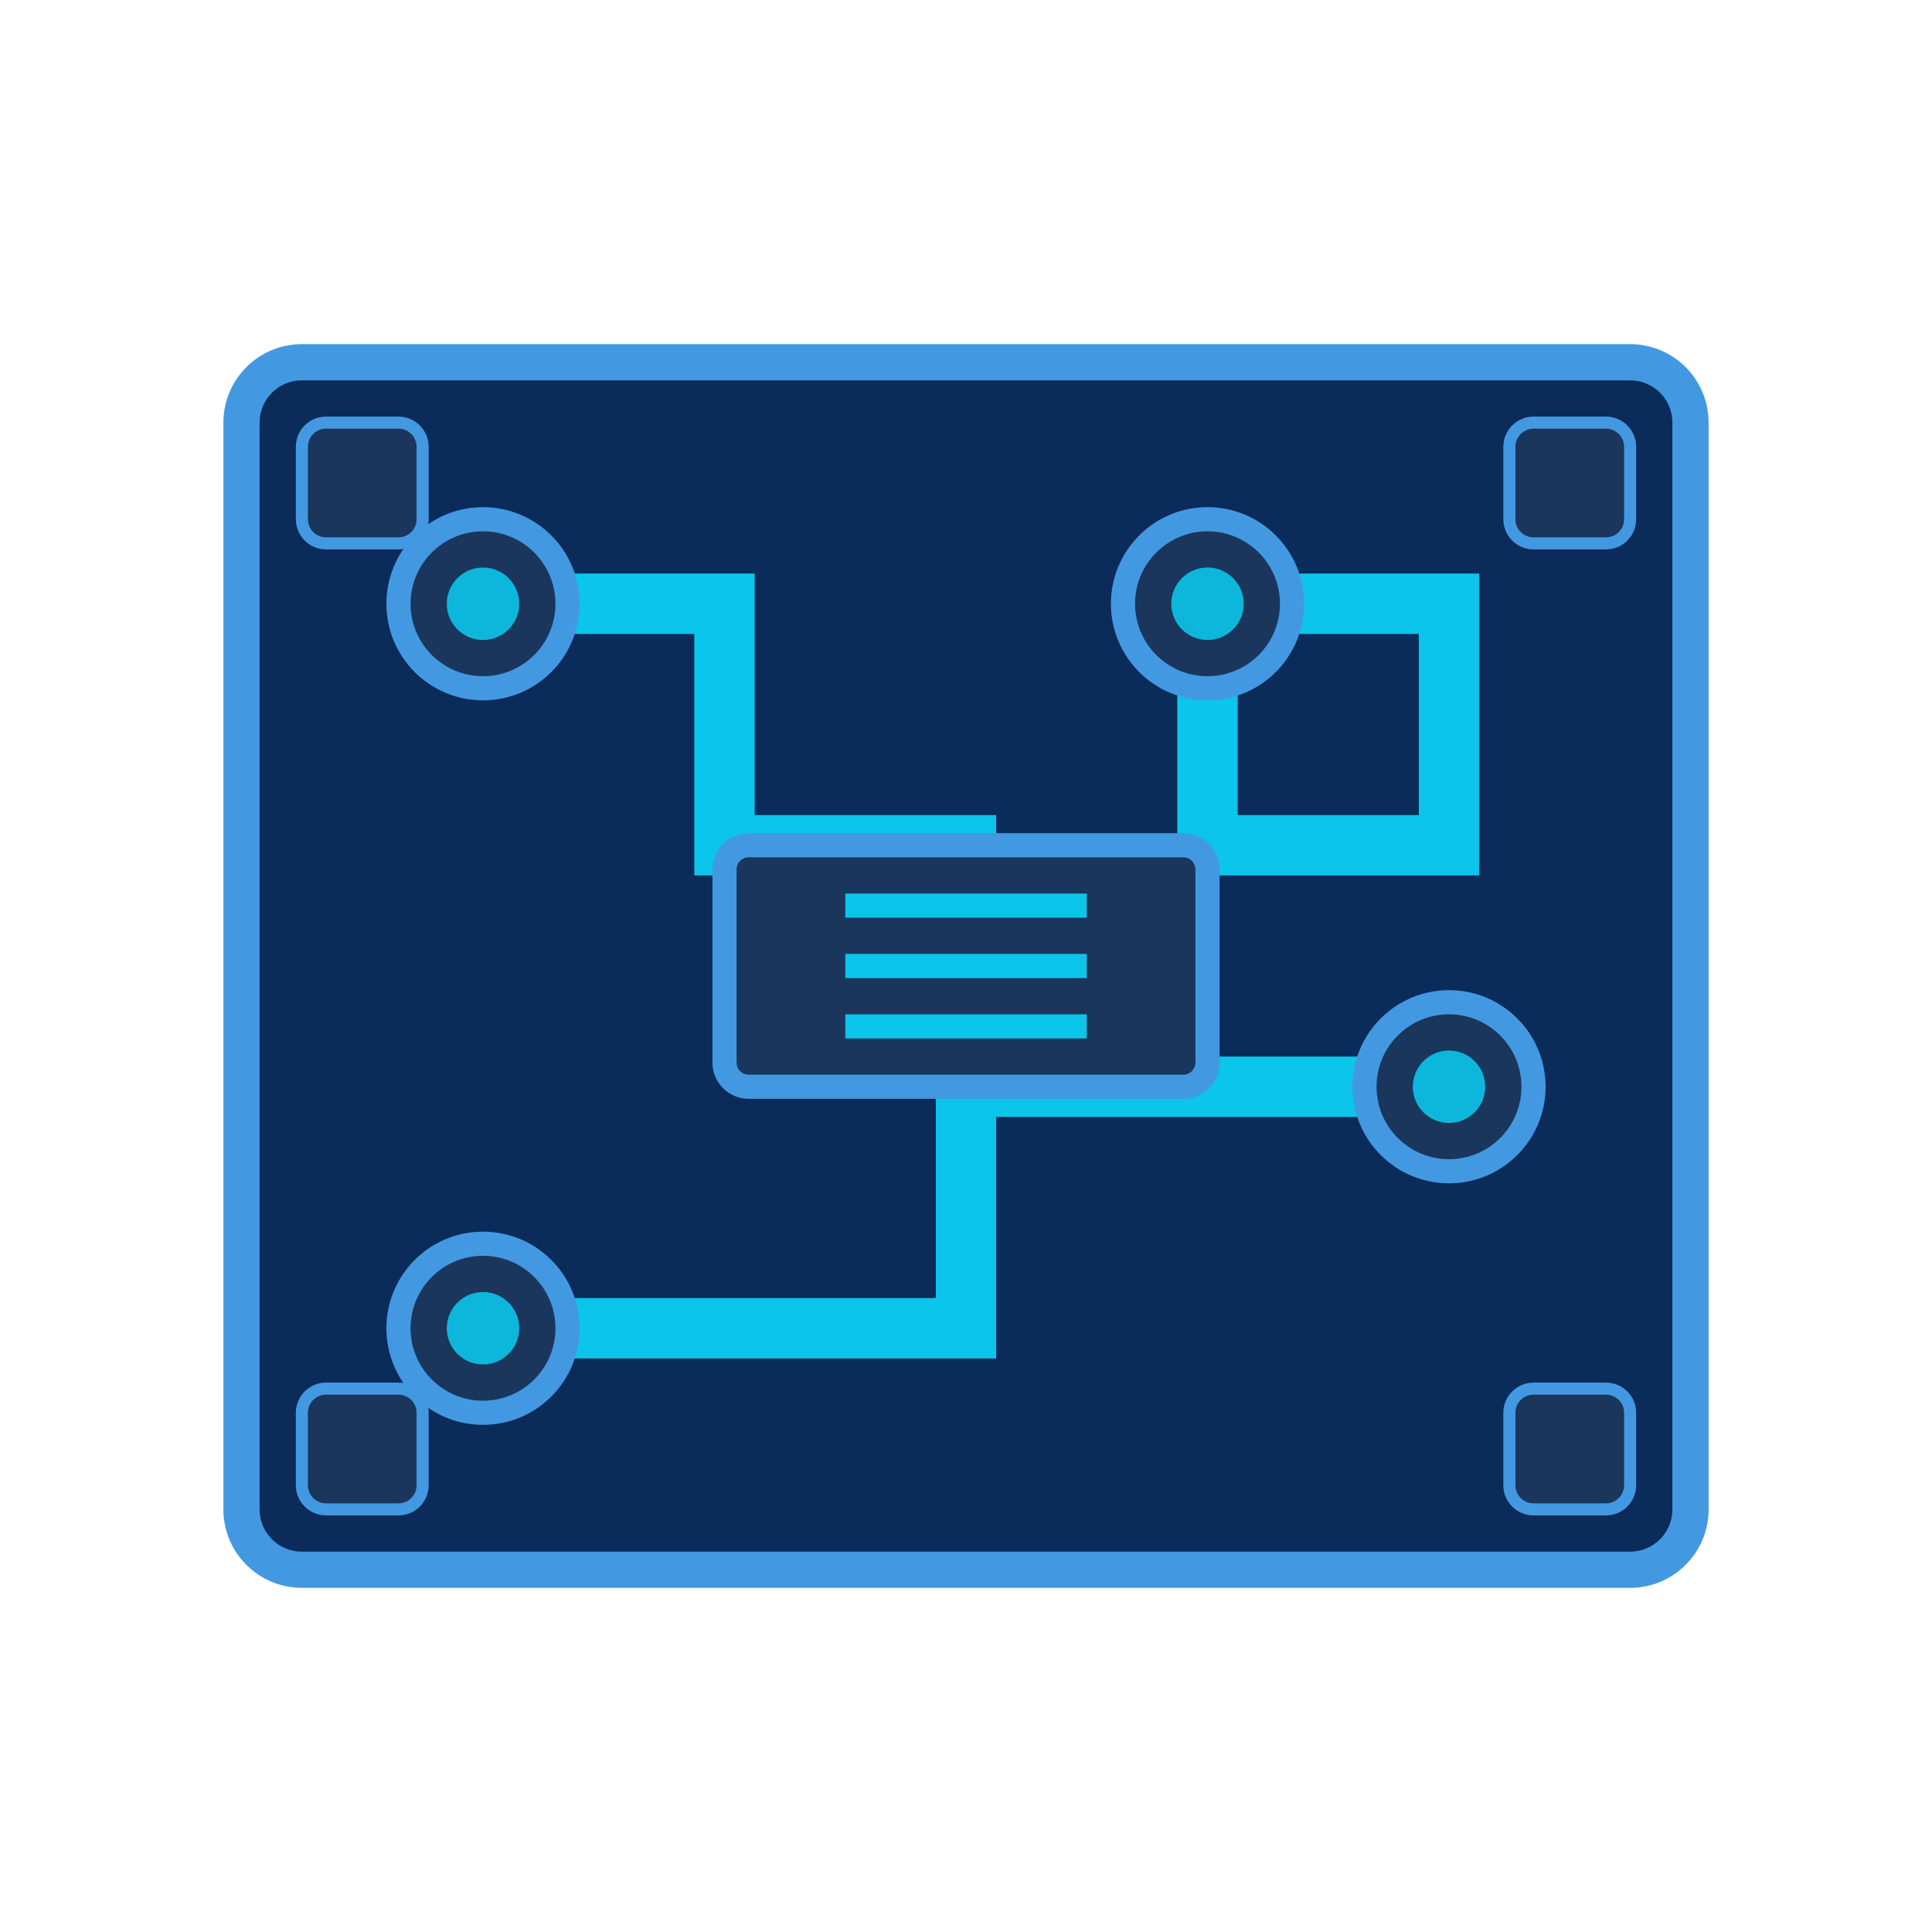
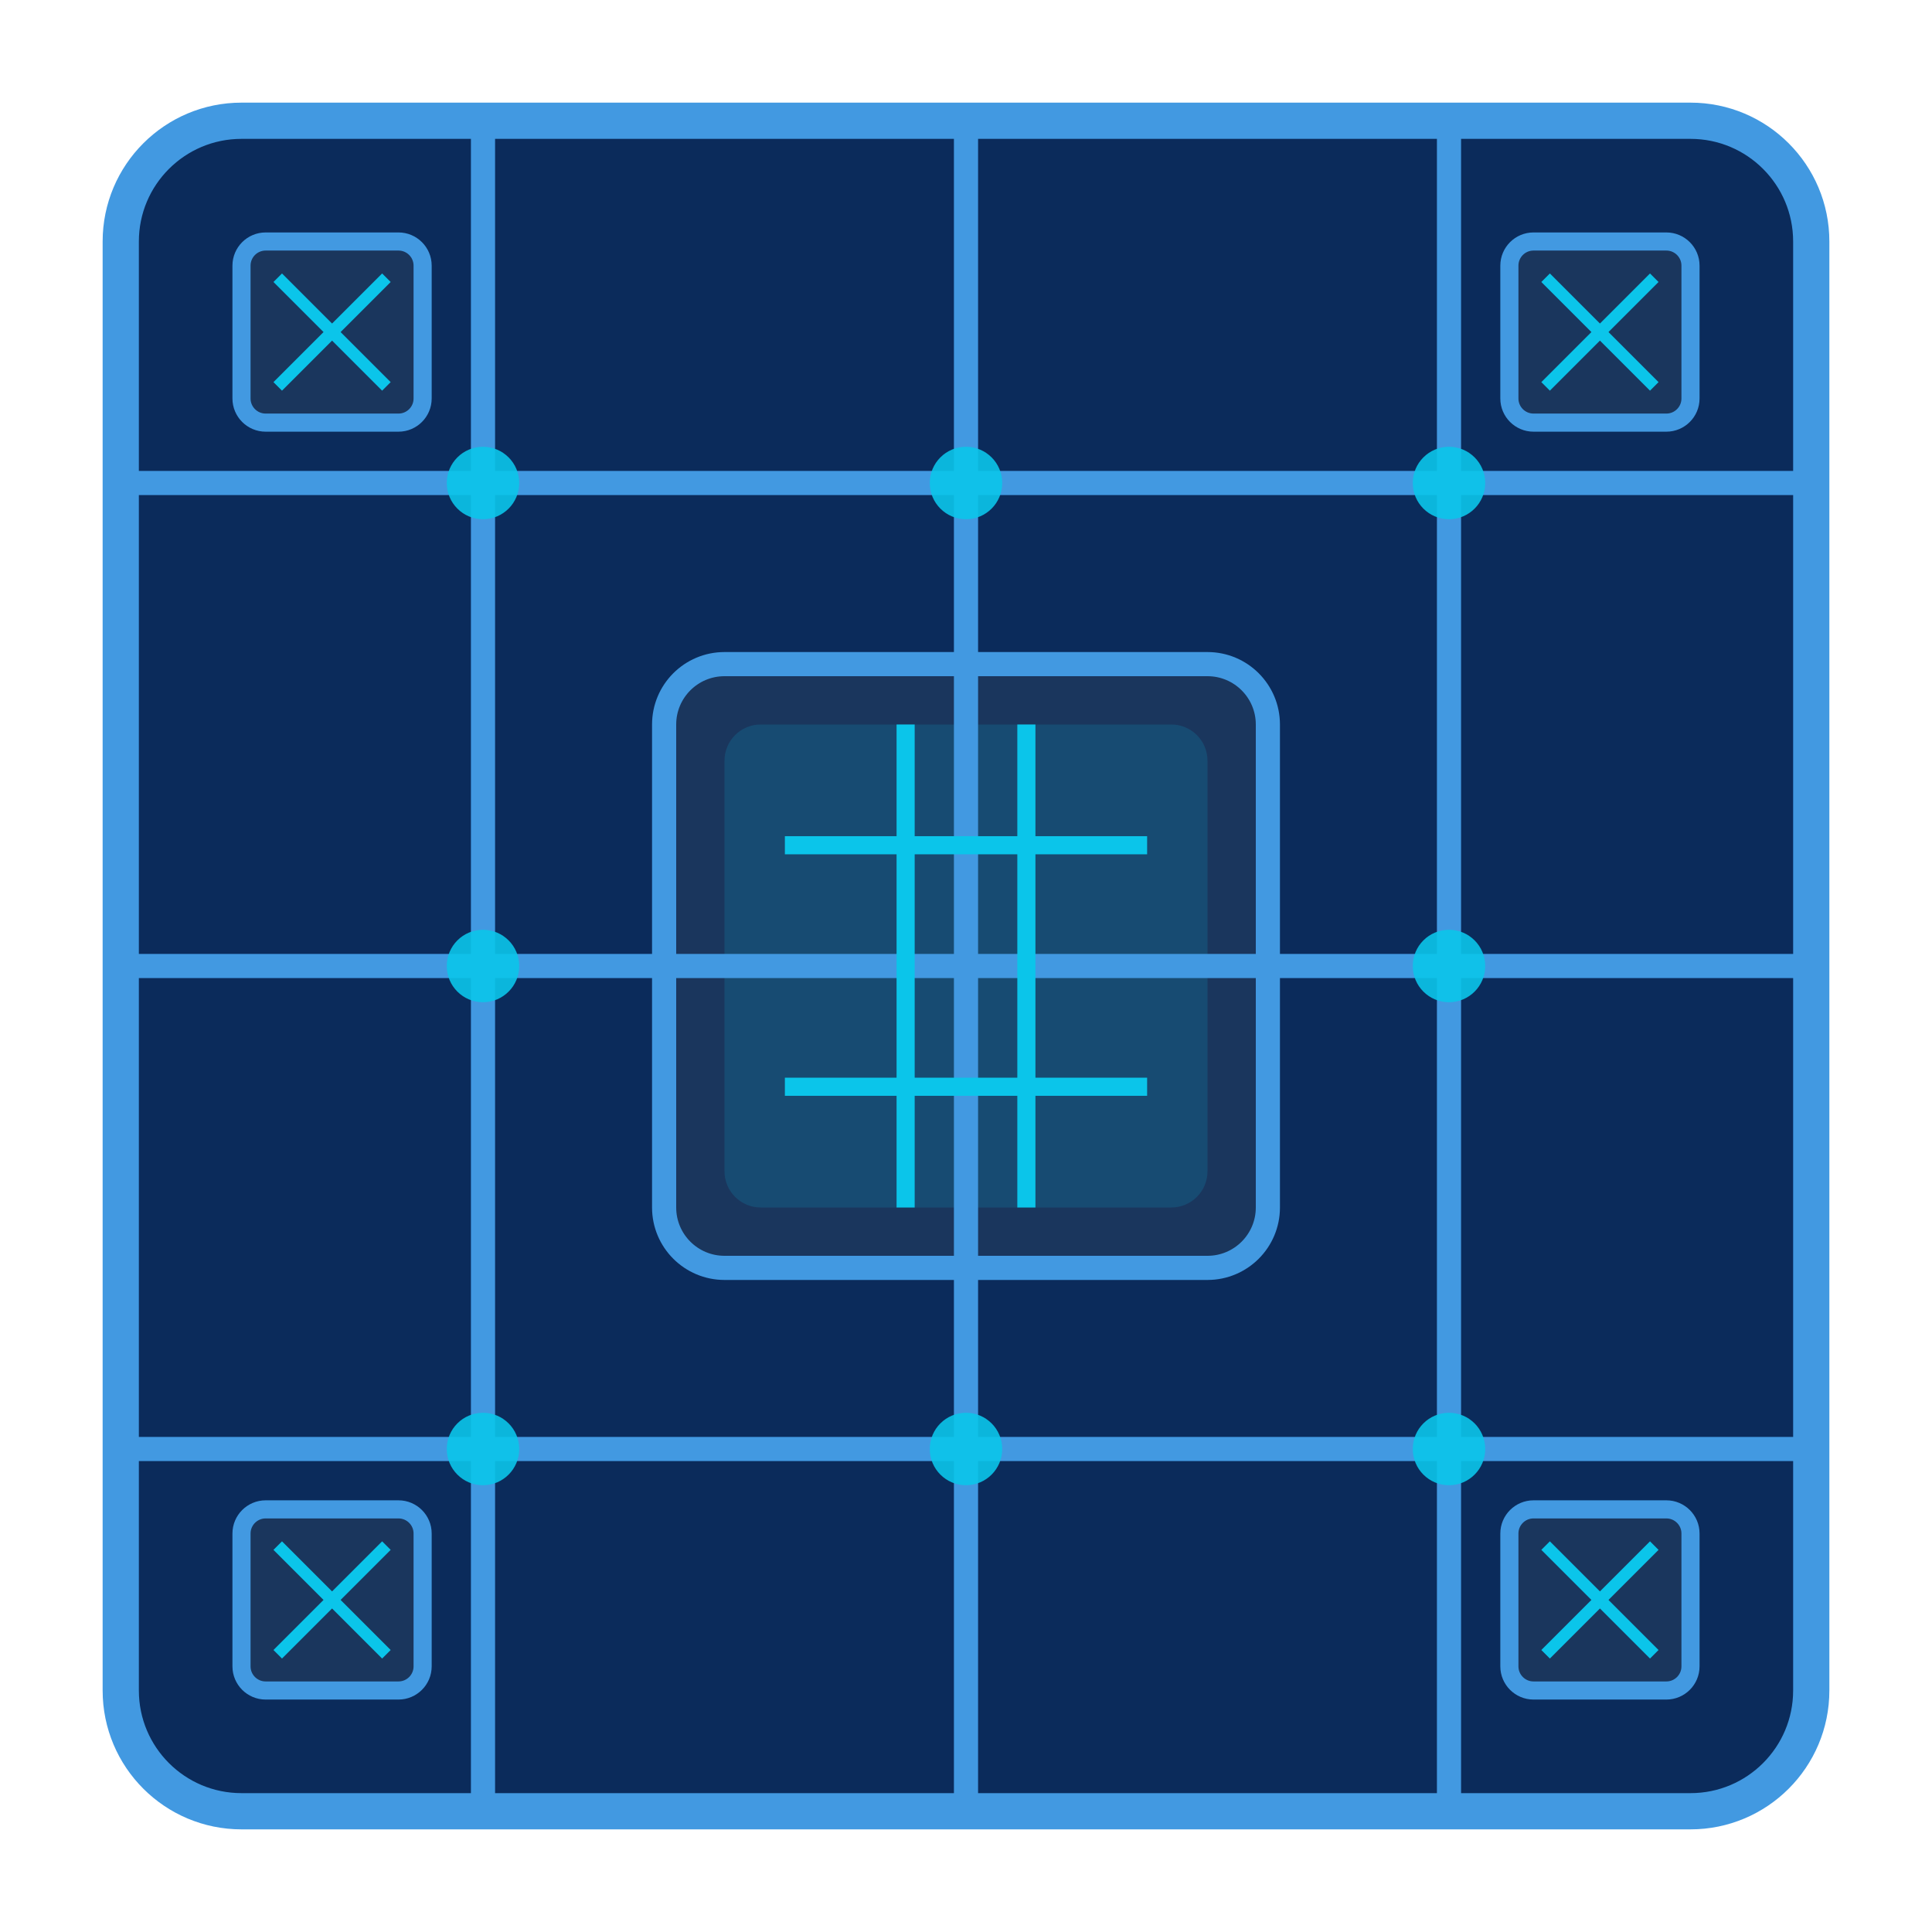
<svg xmlns="http://www.w3.org/2000/svg" width="16" height="16" viewBox="0 0 16 16">
  <rect width="16" height="16" fill="#0A192F" fill-opacity="0" />
-   <rect x="2" y="3" width="12" height="10" rx="0.5" ry="0.5" fill="#0B2B5B" stroke="#4299E1" stroke-width="0.3" />
-   <path d="M4,5 L6,5 L6,7 L8,7 L8,9 L12,9 M4,11 L8,11 L8,9 M10,5 L12,5 L12,7 L10,7 L10,5" fill="none" stroke="#0BC5EA" stroke-width="0.5" />
-   <rect x="6" y="7" width="4" height="2" rx="0.2" ry="0.2" fill="#1A365D" stroke="#4299E1" stroke-width="0.2" />
-   <circle cx="4" cy="5" r="0.7" fill="#1A365D" stroke="#4299E1" stroke-width="0.2" />
-   <circle cx="12" cy="9" r="0.7" fill="#1A365D" stroke="#4299E1" stroke-width="0.2" />
-   <circle cx="4" cy="11" r="0.7" fill="#1A365D" stroke="#4299E1" stroke-width="0.2" />
-   <circle cx="10" cy="5" r="0.7" fill="#1A365D" stroke="#4299E1" stroke-width="0.2" />
-   <circle cx="4" cy="5" r="0.3" fill="#0BC5EA" opacity="0.9" />
-   <circle cx="12" cy="9" r="0.3" fill="#0BC5EA" opacity="0.9" />
-   <circle cx="4" cy="11" r="0.3" fill="#0BC5EA" opacity="0.9" />
-   <circle cx="10" cy="5" r="0.3" fill="#0BC5EA" opacity="0.9" />
-   <path d="M7,7.5 L9,7.5 M7,8 L9,8 M7,8.5 L9,8.5" stroke="#0BC5EA" stroke-width="0.2" />
-   <rect x="2.5" y="3.5" width="1" height="1" rx="0.2" ry="0.2" fill="#1A365D" stroke="#4299E1" stroke-width="0.1" />
-   <rect x="12.5" y="3.5" width="1" height="1" rx="0.2" ry="0.2" fill="#1A365D" stroke="#4299E1" stroke-width="0.1" />
-   <rect x="2.5" y="11.5" width="1" height="1" rx="0.2" ry="0.2" fill="#1A365D" stroke="#4299E1" stroke-width="0.1" />
-   <rect x="12.5" y="11.5" width="1" height="1" rx="0.2" ry="0.2" fill="#1A365D" stroke="#4299E1" stroke-width="0.1" />
+   <rect x="1" y="1" width="14" height="14" rx="1" fill="#0B2B5B" stroke="#4299E1" stroke-width="0.3" />
+   <rect x="5.5" y="5.5" width="5" height="5" rx="0.5" fill="#1A365D" stroke="#4299E1" stroke-width="0.2" />
+   <rect x="6" y="6" width="4" height="4" rx="0.3" fill="#0BC5EA" fill-opacity="0.15" />
+   <line x1="1" y1="4" x2="15" y2="4" stroke="#4299E1" stroke-width="0.2" />
+   <line x1="1" y1="8" x2="15" y2="8" stroke="#4299E1" stroke-width="0.2" />
+   <line x1="1" y1="12" x2="15" y2="12" stroke="#4299E1" stroke-width="0.2" />
+   <line x1="4" y1="1" x2="4" y2="15" stroke="#4299E1" stroke-width="0.2" />
+   <line x1="8" y1="1" x2="8" y2="15" stroke="#4299E1" stroke-width="0.2" />
+   <line x1="12" y1="1" x2="12" y2="15" stroke="#4299E1" stroke-width="0.2" />
+   <rect x="2" y="2" width="1.5" height="1.5" rx="0.2" fill="#1A365D" stroke="#4299E1" stroke-width="0.15" />
+   <rect x="12.5" y="2" width="1.5" height="1.5" rx="0.2" fill="#1A365D" stroke="#4299E1" stroke-width="0.15" />
+   <rect x="2" y="12.5" width="1.5" height="1.5" rx="0.2" fill="#1A365D" stroke="#4299E1" stroke-width="0.15" />
+   <rect x="12.5" y="12.5" width="1.5" height="1.5" rx="0.2" fill="#1A365D" stroke="#4299E1" stroke-width="0.15" />
+   <line x1="2.3" y1="2.3" x2="3.2" y2="3.2" stroke="#0BC5EA" stroke-width="0.1" />
+   <line x1="2.3" y1="3.2" x2="3.2" y2="2.3" stroke="#0BC5EA" stroke-width="0.1" />
+   <line x1="12.8" y1="2.3" x2="13.7" y2="3.2" stroke="#0BC5EA" stroke-width="0.1" />
+   <line x1="12.8" y1="3.2" x2="13.7" y2="2.3" stroke="#0BC5EA" stroke-width="0.1" />
+   <line x1="2.3" y1="12.8" x2="3.2" y2="13.7" stroke="#0BC5EA" stroke-width="0.1" />
+   <line x1="2.3" y1="13.7" x2="3.2" y2="12.8" stroke="#0BC5EA" stroke-width="0.1" />
+   <line x1="12.8" y1="12.8" x2="13.7" y2="13.7" stroke="#0BC5EA" stroke-width="0.1" />
+   <line x1="12.8" y1="13.7" x2="13.7" y2="12.8" stroke="#0BC5EA" stroke-width="0.1" />
+   <path d="M6.5,7 L9.5,7 M6.5,9 L9.5,9 M7.5,6 L7.5,10 M8.5,6 L8.5,10" stroke="#0BC5EA" stroke-width="0.15" />
+   <circle cx="4" cy="4" r="0.3" fill="#0BC5EA" opacity="0.9" />
+   <circle cx="4" cy="8" r="0.3" fill="#0BC5EA" opacity="0.9" />
+   <circle cx="4" cy="12" r="0.3" fill="#0BC5EA" opacity="0.9" />
+   <circle cx="8" cy="4" r="0.3" fill="#0BC5EA" opacity="0.9" />
+   <circle cx="8" cy="12" r="0.3" fill="#0BC5EA" opacity="0.9" />
+   <circle cx="12" cy="4" r="0.3" fill="#0BC5EA" opacity="0.9" />
+   <circle cx="12" cy="8" r="0.3" fill="#0BC5EA" opacity="0.9" />
+   <circle cx="12" cy="12" r="0.3" fill="#0BC5EA" opacity="0.9" />
</svg>
